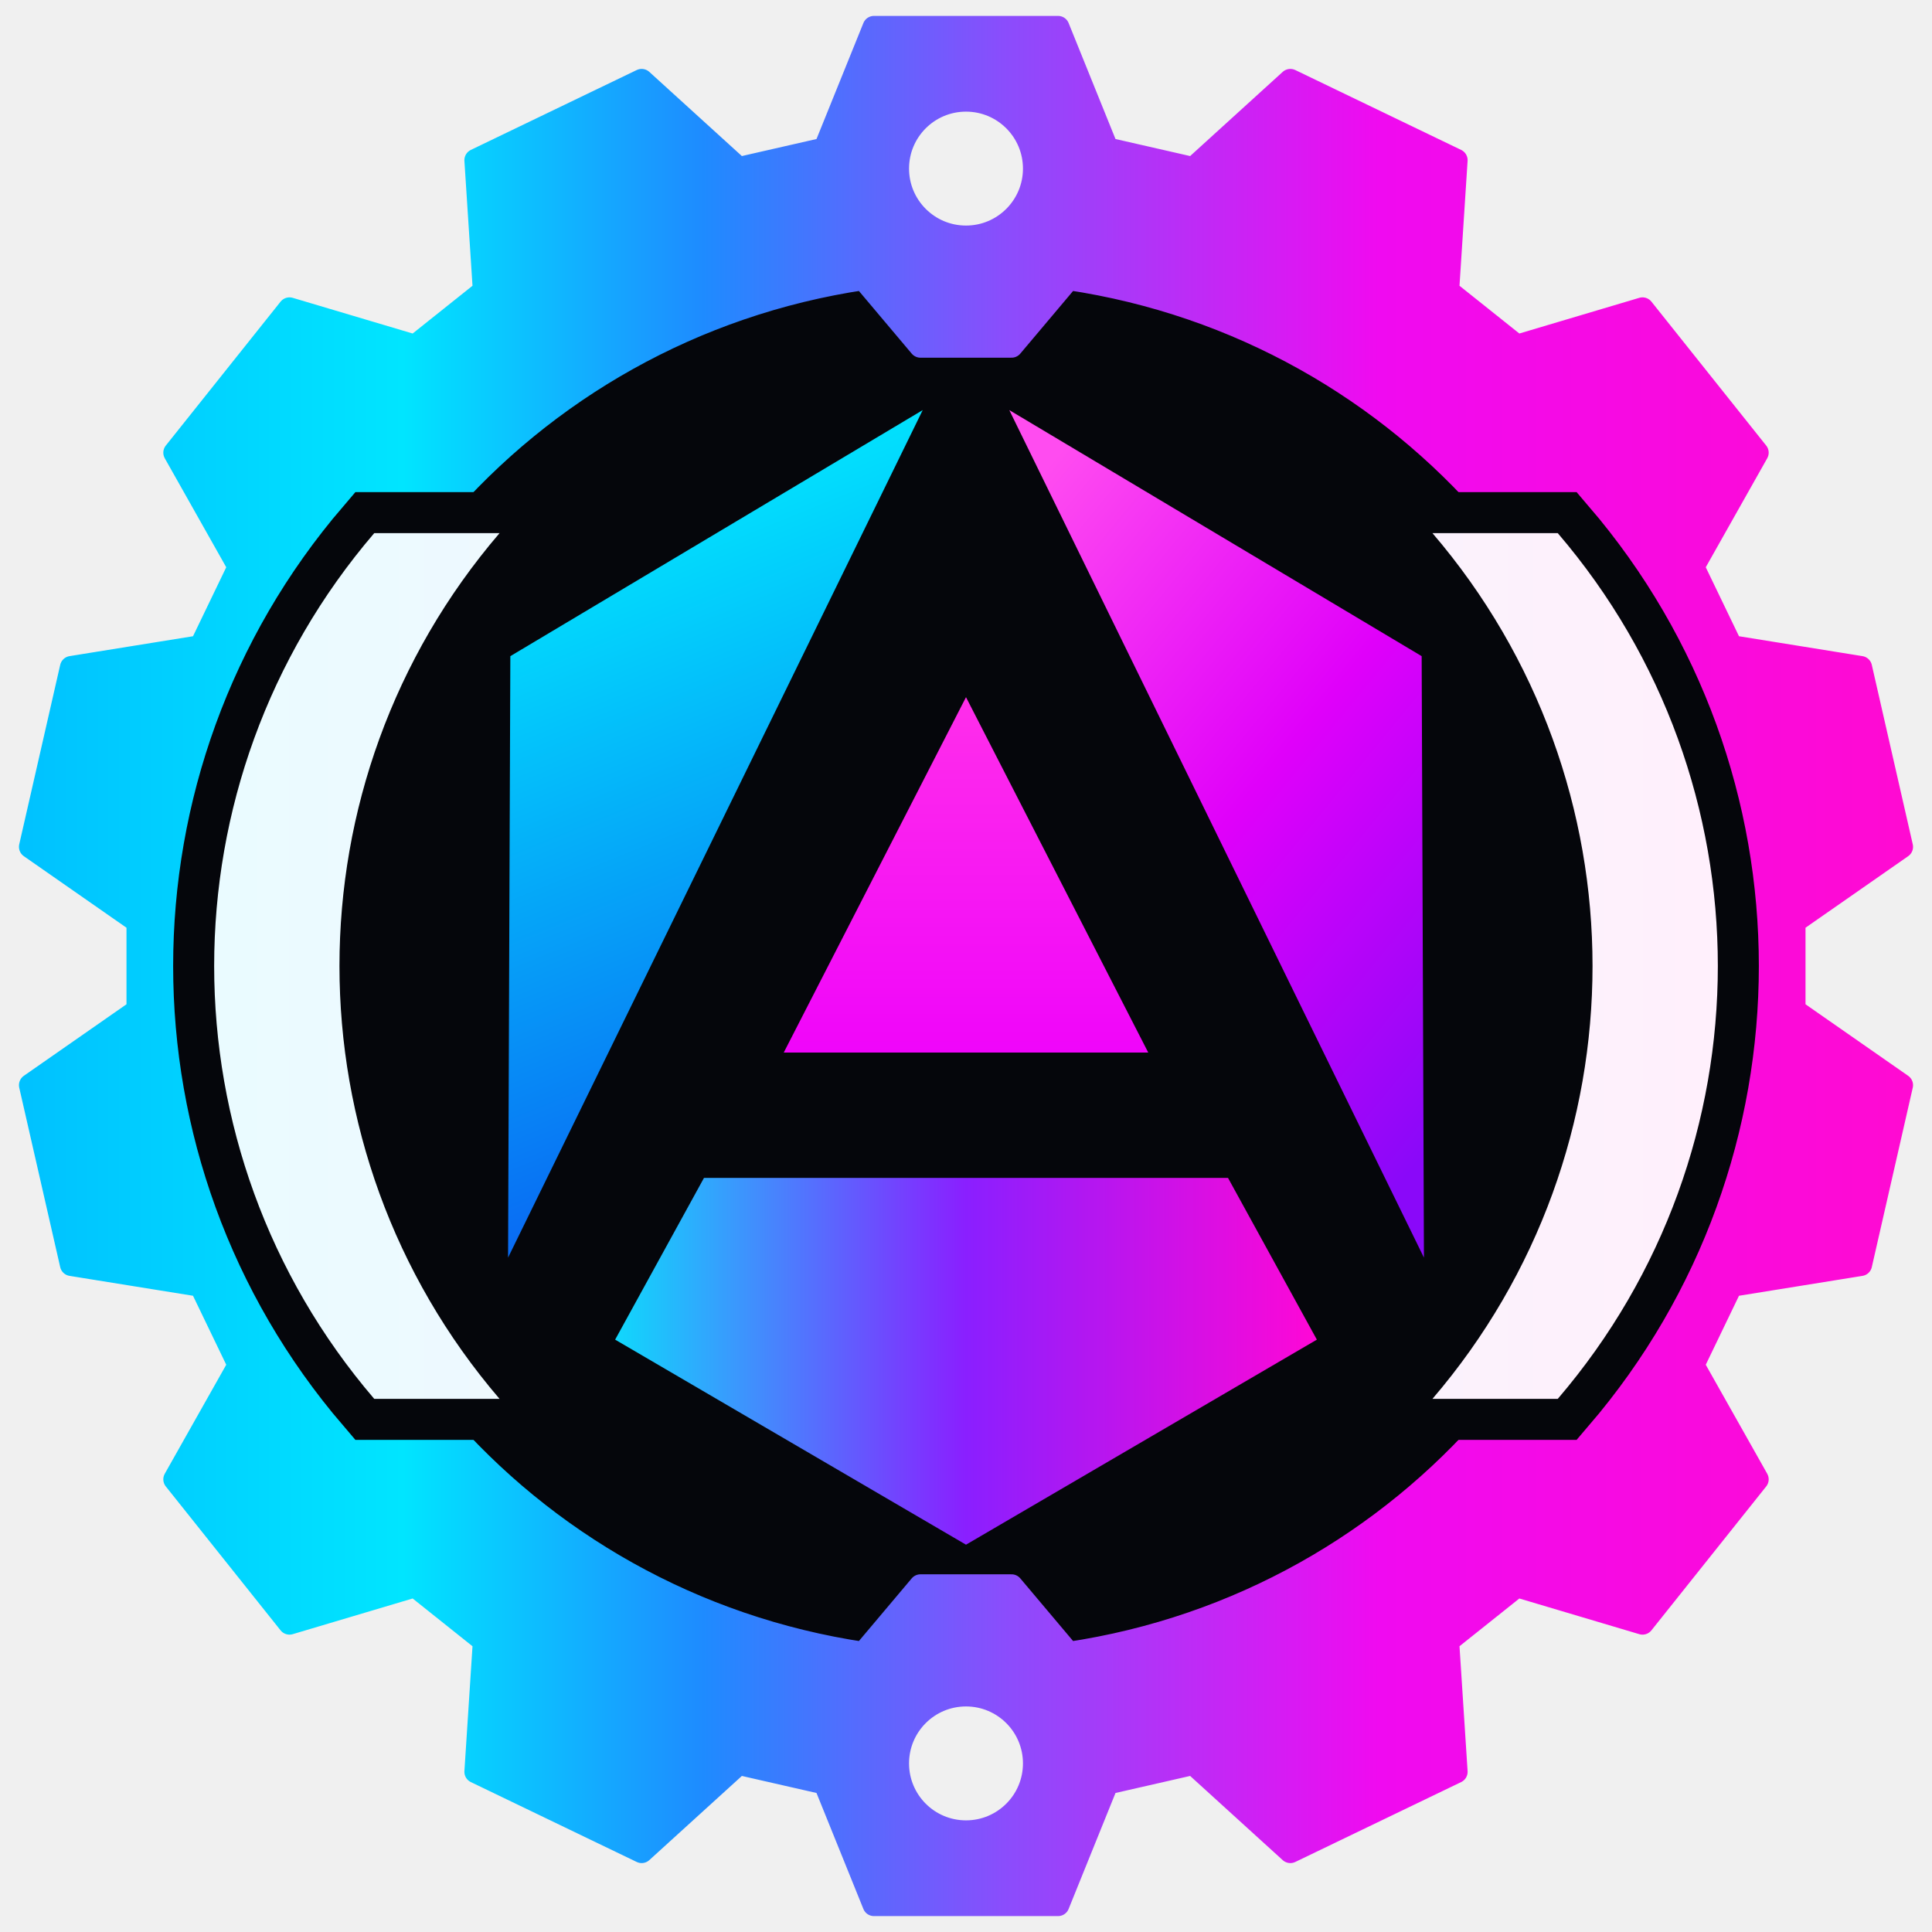
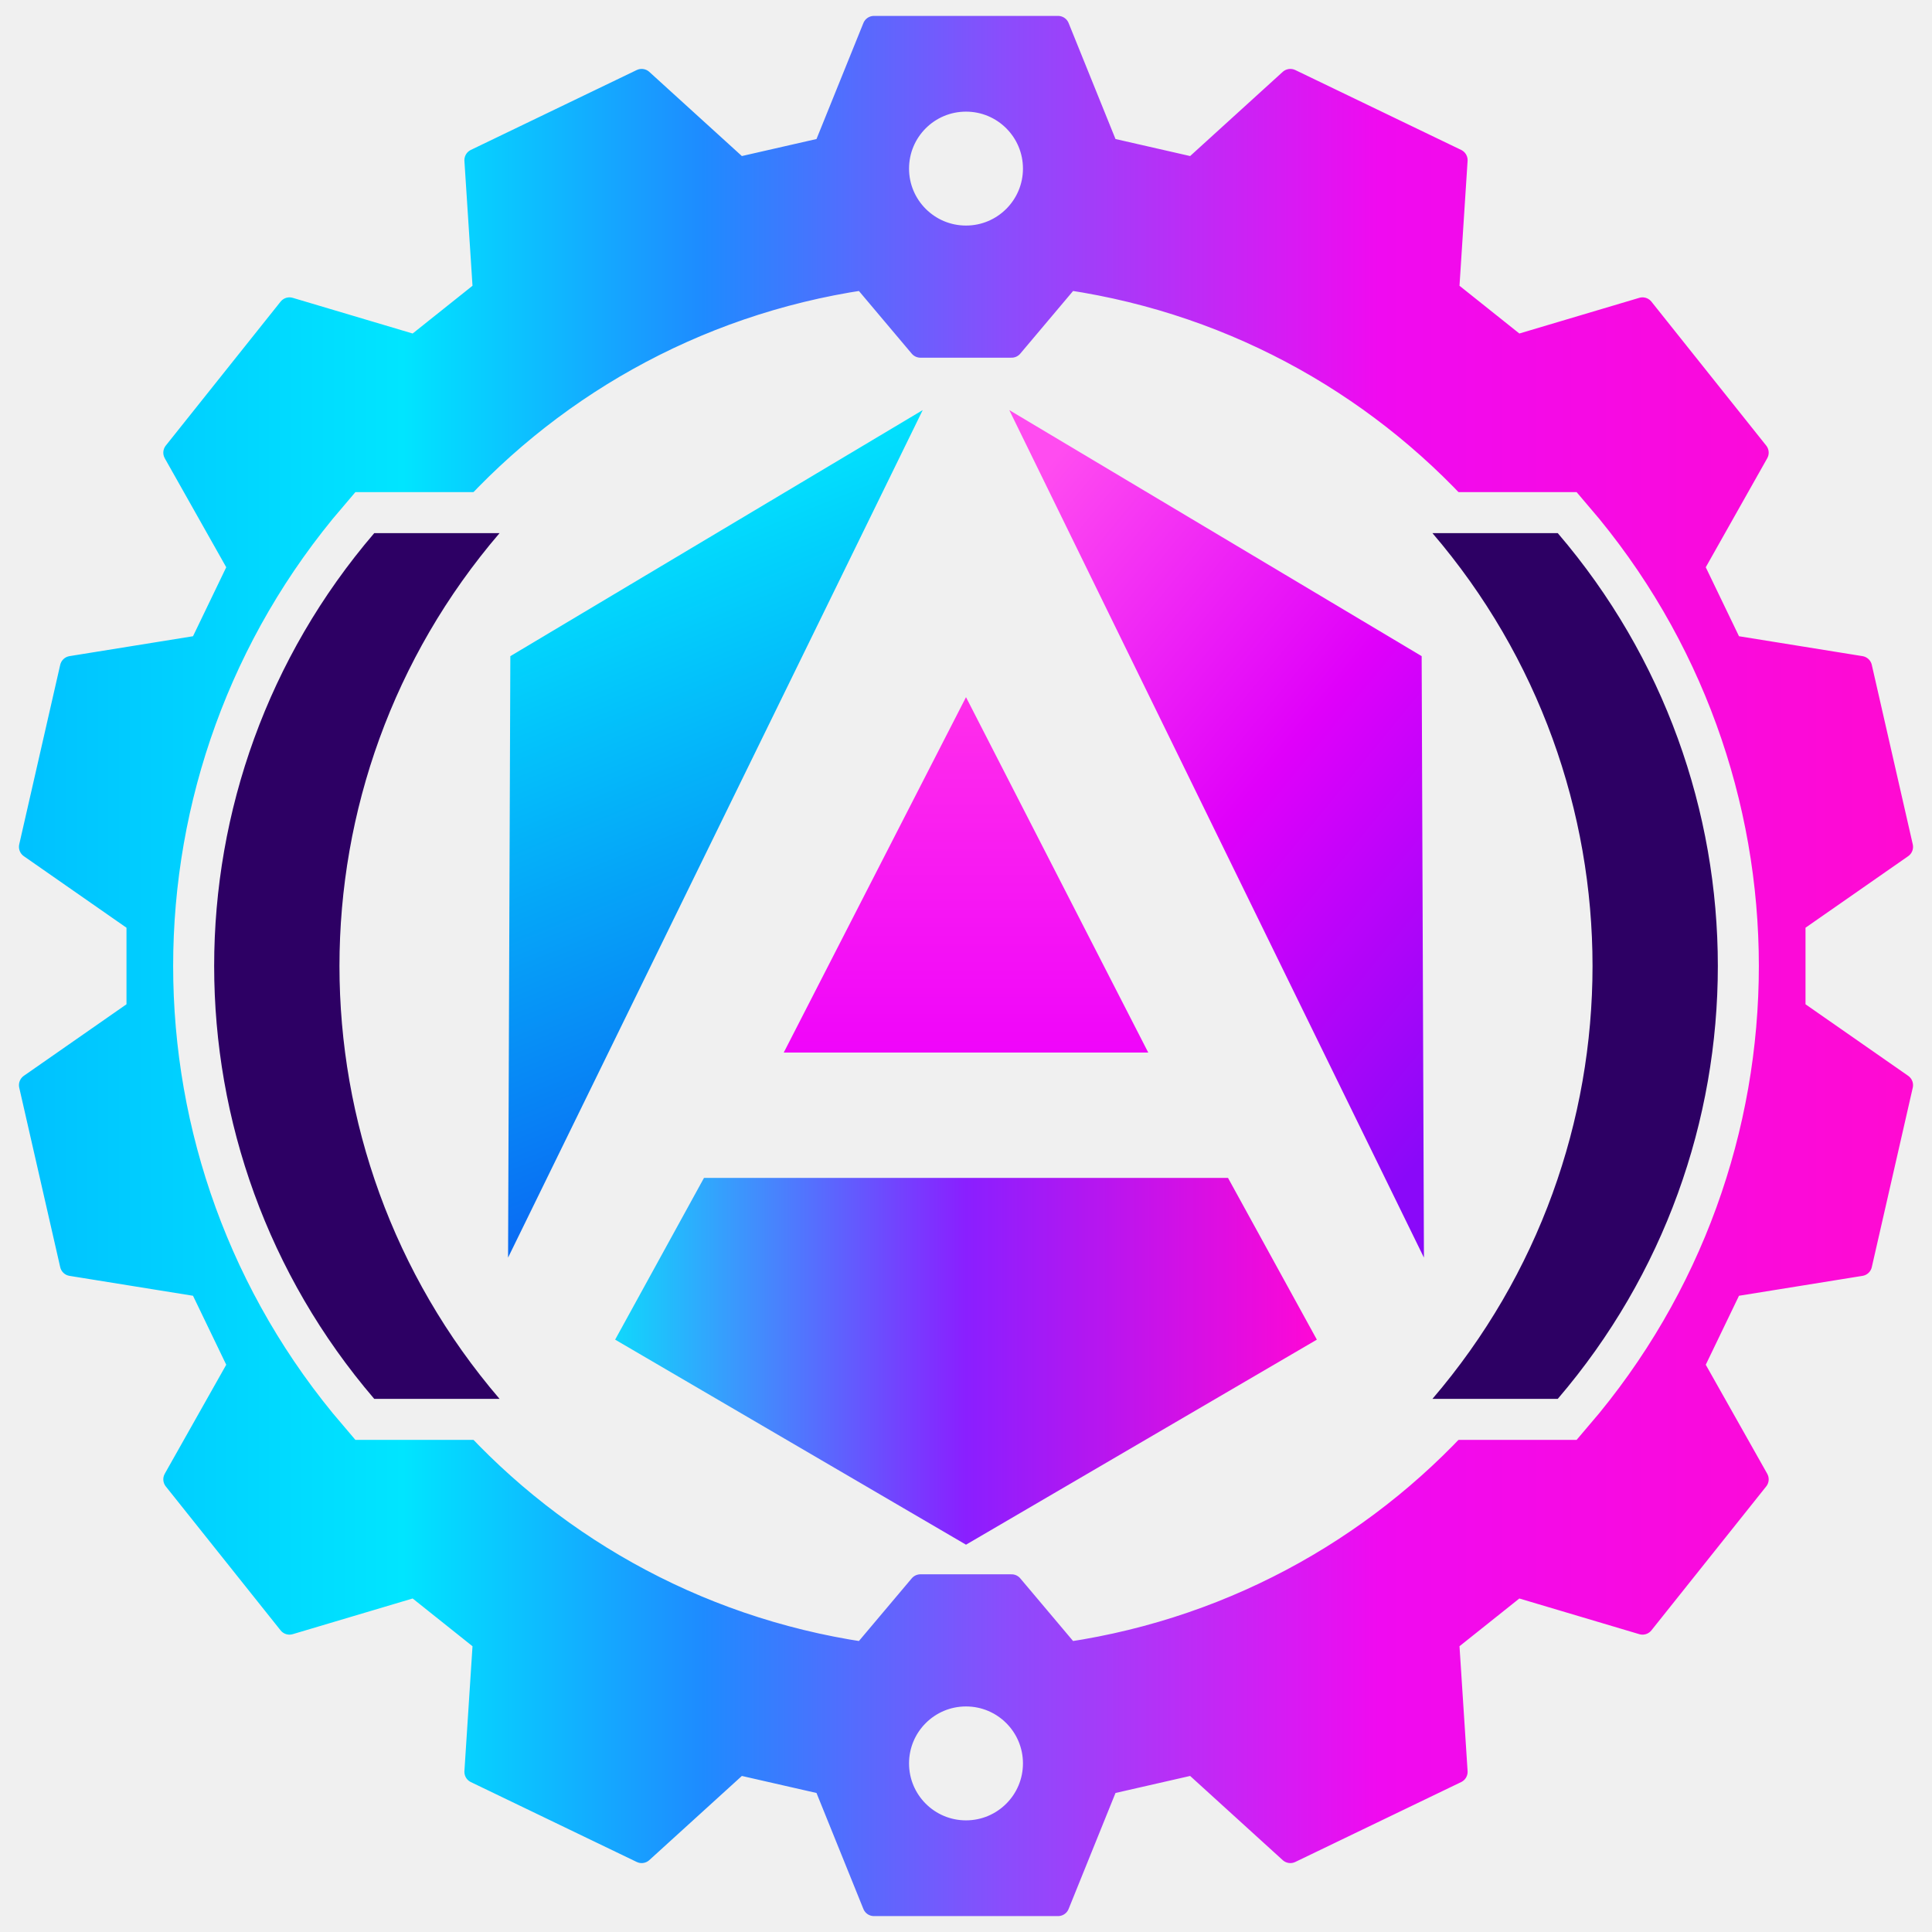
<svg xmlns="http://www.w3.org/2000/svg" viewBox="-424 -424 848 848" width="256" height="256" role="img" aria-labelledby="t">
+   <style>.paren{fill:#2D0064}@media (prefers-color-scheme:dark){.paren{fill:#F8FAFC}}</style>
  <defs>
    <linearGradient id="gear" x1="0" y1="0" x2="1" y2="0">
      <stop offset="0" stop-color="#00C2FF" />
      <stop offset="0.2" stop-color="#00E5FF" />
      <stop offset="0.36" stop-color="#1E8BFF" />
      <stop offset="0.52" stop-color="#8A4DFC" />
      <stop offset="0.72" stop-color="#F00AF0" />
      <stop offset="1" stop-color="#FF0AD2" />
    </linearGradient>
    <linearGradient id="left" x1="0.3" y1="0" x2="0.5" y2="1">
      <stop offset="0" stop-color="#00F5FF" />
      <stop offset="1" stop-color="#0A5CF2" />
    </linearGradient>
    <linearGradient id="right" x1="0.2" y1="0" x2="0.8" y2="1">
      <stop offset="0" stop-color="#FF4CF0" />
      <stop offset="0.5" stop-color="#E000FA" />
      <stop offset="1" stop-color="#8A08F9" />
    </linearGradient>
    <linearGradient id="counter" x1="0" y1="0" x2="0" y2="1">
      <stop offset="0" stop-color="#FF2EEA" />
      <stop offset="1" stop-color="#F005FA" />
    </linearGradient>
    <linearGradient id="base" x1="0" y1="0" x2="1" y2="0">
      <stop offset="0" stop-color="#10D8FC" />
      <stop offset="0.5" stop-color="#8A1FFF" />
      <stop offset="1" stop-color="#FF07D6" />
    </linearGradient>
-     <linearGradient id="paren" x1="0" y1="0" x2="1" y2="0">
-       <stop offset="0" stop-color="#EAFBFF" />
-       <stop offset="1" stop-color="#FFF0FC" />
-     </linearGradient>
+     <mask id="gap" maskUnits="userSpaceOnUse" x="-424" y="-424" width="848" height="848">
+       <path fill="#FFFFFF" d="M-424,-424H424V424H-424Z" />
+       <path fill="#000000" stroke="#000000" stroke-width="36" d="M-259.73,-190A292,292 0 0,0 -259.73,190L-204.73,190A292,292 0 0,1 -204.73,-190ZM259.73,-190A292,292 0 0,1 259.73,190L204.73,190A292,292 0 0,0 204.73,-190Z" />
+     </mask>
  </defs>
-   <circle r="311" fill="#05060B" />
-   <path fill="url(#gear)" fill-rule="evenodd" stroke="url(#gear)" stroke-width="10" stroke-linejoin="round" d="M-61.96,-358.69L-40.4,-412.02L40.4,-412.02L61.96,-358.69L99.81,-350.05L142.37,-388.75L215.17,-353.69L211.45,-296.29L241.8,-272.08L296.94,-288.48L347.32,-225.31L319.06,-175.2L335.91,-140.22L392.7,-131.07L410.68,-52.3L363.48,-19.41L363.48,19.41L410.68,52.3L392.7,131.07L335.91,140.22L319.06,175.2L347.32,225.31L296.94,288.48L241.8,272.08L211.45,296.29L215.17,353.69L142.37,388.75L99.81,350.05L61.96,358.69L40.4,412.02L-40.4,412.02L-61.96,358.69L-99.81,350.05L-142.37,388.75L-215.17,353.69L-211.45,296.29L-241.8,272.08L-296.94,288.48L-347.32,225.31L-319.06,175.2L-335.91,140.22L-392.7,131.07L-410.68,52.3L-363.48,19.41L-363.48,-19.41L-410.68,-52.3L-392.7,-131.07L-335.91,-140.22L-319.06,-175.2L-347.32,-225.31L-296.94,-288.48L-241.8,-272.08L-211.45,-296.29L-215.17,-353.69L-142.37,-388.75L-99.81,-350.05ZM45,-301.66A305,305 0 0,1 45,301.66L20,272L-20,272L-45,301.66A305,305 0 0,1 -45,-301.66L-20,-272L20,-272ZM-30,-350a30,30 0 1,0 60,0a30,30 0 1,0 -60,0ZM-30,350a30,30 0 1,0 60,0a30,30 0 1,0 -60,0Z" />
-   <path fill="url(#paren)" stroke="#05060B" stroke-width="36" paint-order="stroke" d="M-259.73,-190A292,292 0 0,0 -259.73,190L-204.73,190A292,292 0 0,1 -204.73,-190ZM259.73,-190A292,292 0 0,1 259.73,190L204.73,190A292,292 0 0,0 204.73,-190Z" />
+   <path fill="url(#gear)" fill-rule="evenodd" stroke="url(#gear)" stroke-width="10" stroke-linejoin="round" mask="url(#gap)" d="M-61.96,-358.69L-40.4,-412.02L40.4,-412.02L61.96,-358.69L99.81,-350.05L142.37,-388.75L215.17,-353.69L211.45,-296.29L241.8,-272.08L296.94,-288.48L347.32,-225.31L319.06,-175.2L335.91,-140.22L392.7,-131.07L410.68,-52.3L363.48,-19.41L363.48,19.41L410.68,52.3L392.7,131.07L335.91,140.22L319.06,175.2L347.32,225.31L296.94,288.48L241.8,272.08L211.45,296.29L215.17,353.69L142.37,388.75L99.81,350.05L61.96,358.69L40.4,412.02L-40.4,412.02L-61.96,358.69L-99.81,350.05L-142.37,388.75L-215.17,353.69L-211.45,296.29L-241.8,272.08L-296.94,288.48L-347.32,225.31L-319.06,175.2L-335.91,140.22L-392.7,131.07L-410.68,52.3L-363.48,19.41L-363.48,-19.41L-410.68,-52.3L-392.7,-131.07L-335.91,-140.22L-319.06,-175.2L-347.32,-225.31L-296.94,-288.48L-241.8,-272.08L-211.45,-296.29L-215.17,-353.69L-142.37,-388.75L-99.81,-350.05ZM45,-301.66A305,305 0 0,1 45,301.66L20,272L-20,272L-45,301.66A305,305 0 0,1 -45,-301.66L-20,-272L20,-272ZM-30,-350a30,30 0 1,0 60,0a30,30 0 1,0 -60,0ZM-30,350a30,30 0 1,0 60,0a30,30 0 1,0 -60,0Z" />
+   <path class="paren" d="M-259.73,-190A292,292 0 0,0 -259.73,190L-204.73,190A292,292 0 0,1 -204.73,-190ZM259.73,-190A292,292 0 0,1 259.73,190L204.73,190A292,292 0 0,0 204.73,-190Z" />
  <path fill="url(#left)" d="M-19,-244L-200,-136L-201,128Z" />
  <path fill="url(#right)" d="M19,-244L200,-136L201,128Z" />
  <path fill="url(#counter)" d="M0,-118L80,38L-80,38Z" />
  <path fill="url(#base)" d="M-115,93L115,93L154,164L0,254L-154,164Z" />
</svg>
